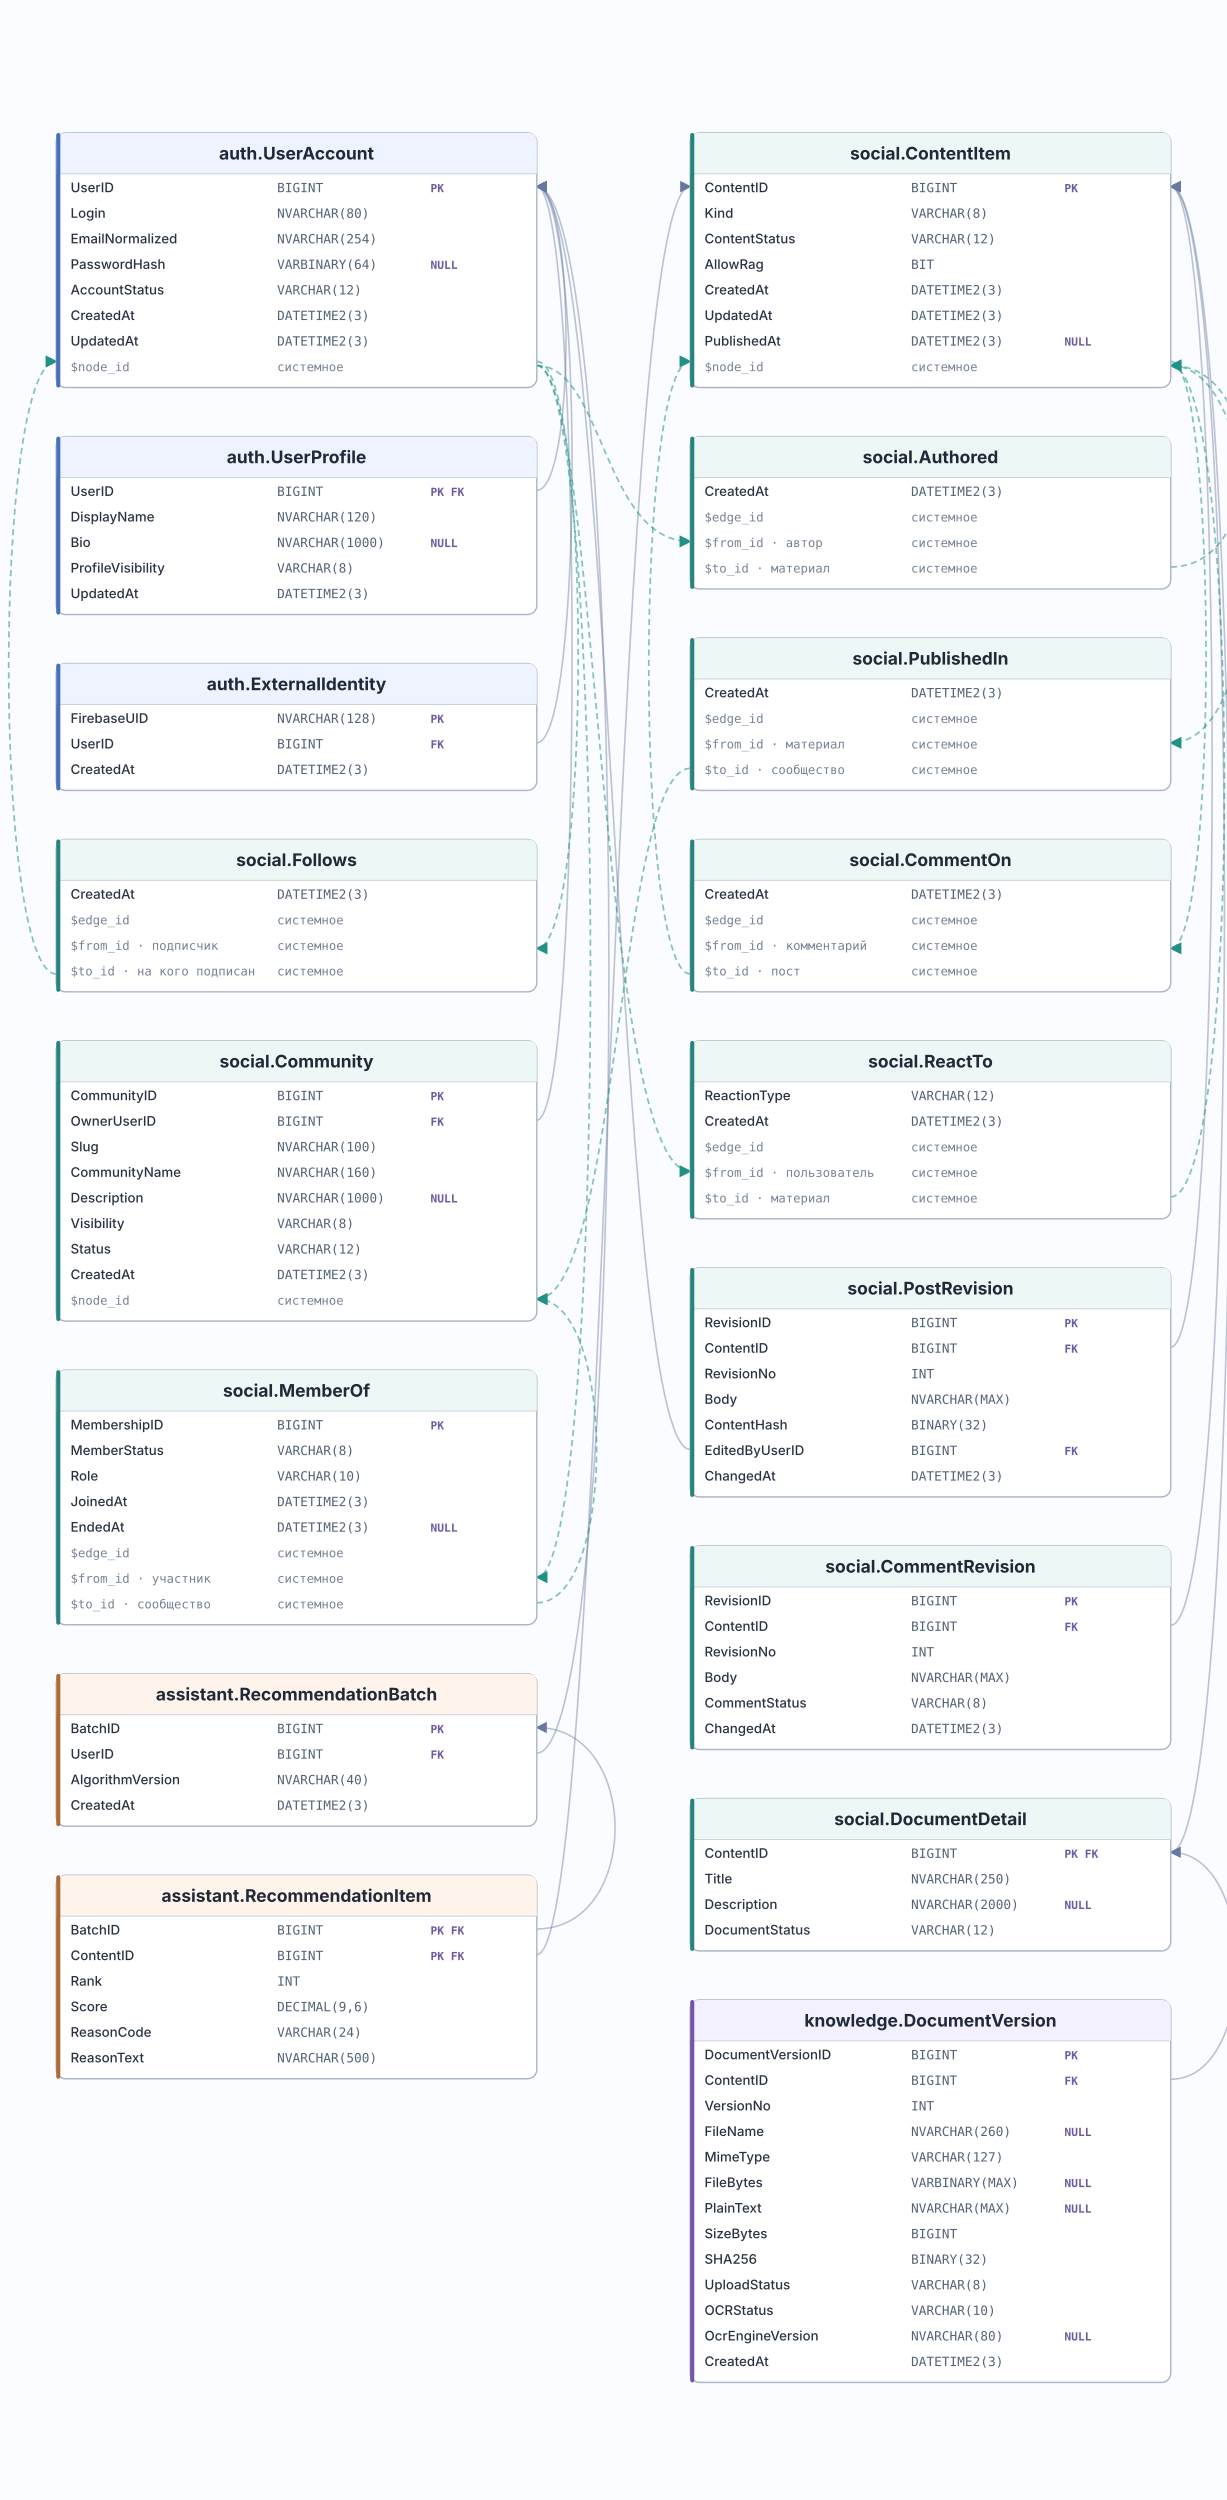
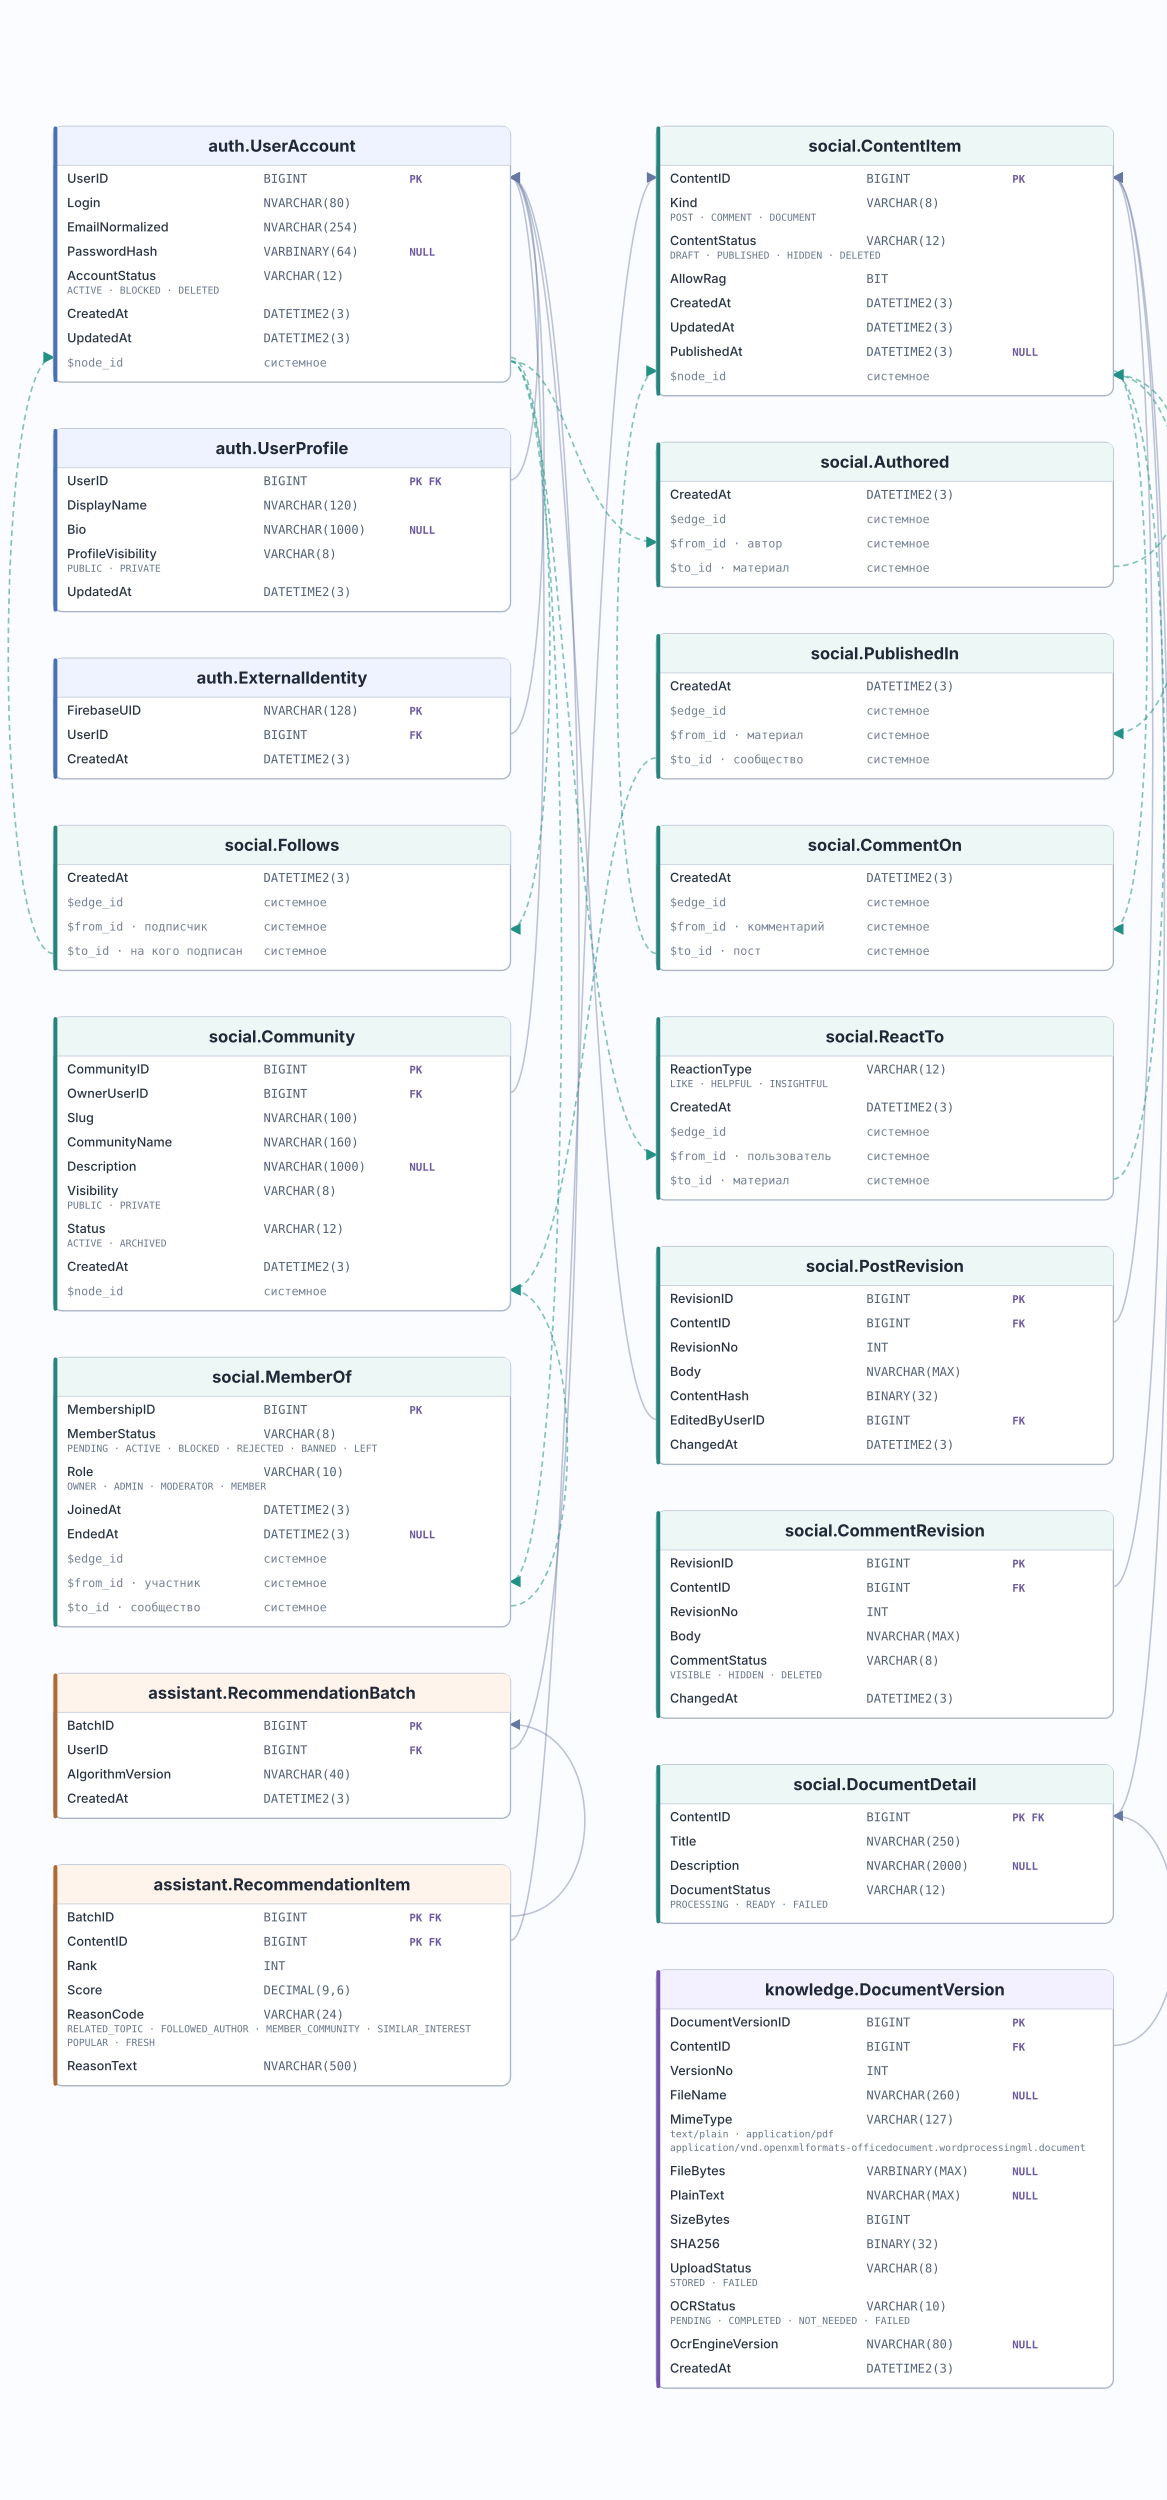
- <svg xmlns="http://www.w3.org/2000/svg" width="1200" height="2445" viewBox="0 0 1200 2445" role="img" aria-label="Продуктовые таблицы социальной сети, их поля и связи">
+ <svg xmlns="http://www.w3.org/2000/svg" width="1200" height="2571" viewBox="0 0 1200 2571" role="img" aria-label="Продуктовые таблицы социальной сети, их поля и связи">
  <defs>
    <marker id="fk-arrow" viewBox="0 0 8 8" refX="7" refY="4" markerWidth="7" markerHeight="7" orient="auto">
      <path d="M 0 0 L 8 4 L 0 8 z" fill="#66789f" />
    </marker>
    <marker id="graph-arrow" viewBox="0 0 8 8" refX="7" refY="4" markerWidth="7" markerHeight="7" orient="auto">
      <path d="M 0 0 L 8 4 L 0 8 z" fill="#219186" />
    </marker>
  </defs>
  <style>
.canvas{fill:#fbfcff}.card{fill:#fff;stroke:#abb5c6;stroke-width:1.4}.header-rule{stroke:#cbd2de;stroke-width:1}
.title{font:700 17px -apple-system,BlinkMacSystemFont,"Segoe UI",sans-serif;fill:#1f2937;text-anchor:middle}
.field-name{font:500 13px -apple-system,BlinkMacSystemFont,"Segoe UI",sans-serif;fill:#283342}
.field-type{font:400 12.5px ui-monospace,SFMono-Regular,Menlo,Consolas,monospace;fill:#526277}
.field-flags{font:600 11px ui-monospace,SFMono-Regular,Menlo,Consolas,monospace;fill:#6d59a1}
.field-system{font:400 12px ui-monospace,SFMono-Regular,Menlo,Consolas,monospace;fill:#758295}
+ .allowed-values{font:400 10px ui-monospace,SFMono-Regular,Menlo,Consolas,monospace;fill:#68778b}
.fk-link{fill:none;stroke:#66789f;stroke-width:1.6;stroke-opacity:.43;marker-end:url(#fk-arrow)}
.graph-link{fill:none;stroke:#219186;stroke-width:1.7;stroke-dasharray:6 4;stroke-opacity:.55;marker-end:url(#graph-arrow)}
.fk-link:hover,.graph-link:hover{stroke-width:3;stroke-opacity:1}
</style>
-   <rect class="canvas" width="1200" height="2445" />
+   <rect class="canvas" width="1200" height="2571" />
  <g id="connections">
-     <path class="fk-link" d="M 525 479.5 C 563 479.5, 563 182.5, 525 182.5" />
-     <path class="fk-link" d="M 525 1095.5 C 571 1095.5, 571 182.5, 525 182.5" />
-     <path class="fk-link" d="M 1145 1317.5 C 1199 1317.5, 1199 182.5, 1145 182.5" />
-     <path class="fk-link" d="M 675 1417.5 C 600 1417.5, 600 182.5, 525 182.5" />
-     <path class="fk-link" d="M 1145 1589.5 C 1215 1589.5, 1215 182.5, 1145 182.5" />
-     <path class="fk-link" d="M 1145 1811.5 C 1223 1811.5, 1223 182.5, 1145 182.5" />
-     <path class="fk-link" d="M 1145 2033.5 C 1231 2033.5, 1231 1811.5, 1145 1811.5" />
-     <path class="fk-link" d="M 525 1714.5 C 619 1714.5, 619 182.5, 525 182.5" />
-     <path class="fk-link" d="M 525 1886.5 C 627 1886.5, 627 1689.5, 525 1689.5" />
-     <path class="fk-link" d="M 525 1911.5 C 595 1911.5, 595 182.5, 675 182.5" />
-     <path class="fk-link" d="M 525 726.5 C 571 726.5, 571 182.5, 525 182.5" />
-     <path class="graph-link" d="M 525 353.5 C 579 353.5, 579 927.5, 525 927.5" />
-     <path class="graph-link" d="M 55 952.5 C -7 952.5, -7 353.5, 55 353.5" />
-     <path class="graph-link" d="M 525 357.5 C 595 357.5, 595 1542.5, 525 1542.5" />
-     <path class="graph-link" d="M 525 1567.5 C 603 1567.5, 603 1270.5, 525 1270.5" />
-     <path class="graph-link" d="M 525 357.5 C 590 357.5, 590 529.5, 675 529.5" />
-     <path class="graph-link" d="M 1145 554.5 C 1239 554.5, 1239 357.5, 1145 357.5" />
-     <path class="graph-link" d="M 1145 357.5 C 1247 357.5, 1247 726.5, 1145 726.5" />
-     <path class="graph-link" d="M 675 751.5 C 605 751.5, 605 1270.5, 525 1270.5" />
-     <path class="graph-link" d="M 1145 353.5 C 1191 353.5, 1191 927.5, 1145 927.5" />
-     <path class="graph-link" d="M 675 952.5 C 621 952.5, 621 353.5, 675 353.5" />
-     <path class="graph-link" d="M 525 357.5 C 585 357.5, 585 1145.5, 675 1145.5" />
-     <path class="graph-link" d="M 1145 1170.5 C 1215 1170.5, 1215 357.5, 1145 357.5" />
+     <path class="fk-link" d="M 525 493.5 C 563 493.5, 563 182.5, 525 182.5" />
+     <path class="fk-link" d="M 525 1123.5 C 571 1123.5, 571 182.5, 525 182.5" />
+     <path class="fk-link" d="M 1145 1359.5 C 1199 1359.5, 1199 182.5, 1145 182.5" />
+     <path class="fk-link" d="M 675 1459.5 C 600 1459.5, 600 182.5, 525 182.5" />
+     <path class="fk-link" d="M 1145 1631.5 C 1215 1631.5, 1215 182.5, 1145 182.5" />
+     <path class="fk-link" d="M 1145 1867.5 C 1223 1867.5, 1223 182.5, 1145 182.5" />
+     <path class="fk-link" d="M 1145 2103.5 C 1231 2103.5, 1231 1867.5, 1145 1867.5" />
+     <path class="fk-link" d="M 525 1798.5 C 619 1798.5, 619 182.5, 525 182.5" />
+     <path class="fk-link" d="M 525 1970.5 C 627 1970.5, 627 1773.5, 525 1773.5" />
+     <path class="fk-link" d="M 525 1995.5 C 595 1995.5, 595 182.5, 675 182.5" />
+     <path class="fk-link" d="M 525 754.5 C 571 754.5, 571 182.5, 525 182.5" />
+     <path class="graph-link" d="M 525 367.5 C 579 367.5, 579 955.5, 525 955.5" />
+     <path class="graph-link" d="M 55 980.5 C -7 980.5, -7 367.5, 55 367.5" />
+     <path class="graph-link" d="M 525 371.5 C 595 371.5, 595 1626.5, 525 1626.5" />
+     <path class="graph-link" d="M 525 1651.5 C 603 1651.5, 603 1326.5, 525 1326.5" />
+     <path class="graph-link" d="M 525 371.5 C 590 371.5, 590 557.5, 675 557.5" />
+     <path class="graph-link" d="M 1145 582.5 C 1239 582.5, 1239 385.5, 1145 385.5" />
+     <path class="graph-link" d="M 1145 385.5 C 1247 385.5, 1247 754.5, 1145 754.5" />
+     <path class="graph-link" d="M 675 779.5 C 605 779.5, 605 1326.5, 525 1326.5" />
+     <path class="graph-link" d="M 1145 381.5 C 1191 381.5, 1191 955.5, 1145 955.5" />
+     <path class="graph-link" d="M 675 980.5 C 621 980.5, 621 381.5, 675 381.5" />
+     <path class="graph-link" d="M 525 371.5 C 585 371.5, 585 1187.5, 675 1187.5" />
+     <path class="graph-link" d="M 1145 1212.5 C 1215 1212.5, 1215 385.5, 1145 385.5" />
  </g>
  <g class="table" id="auth.UserAccount" data-kind="NODE">
-     <rect class="card" x="55" y="130" width="470" height="249" rx="9" />
+     <rect class="card" x="55" y="130" width="470" height="263" rx="9" />
    <path d="M 64 130 H 516 Q 525 130 525 139 V 170 H 55 V 139 Q 55 130 64 130 Z" fill="#eef3ff" />
    <path d="M 56 170 H 524" class="header-rule" />
-     <rect x="55" y="130" width="4" height="249" rx="2" fill="#4870b8" />
+     <rect x="55" y="130" width="4" height="263" rx="2" fill="#4870b8" />
    <text class="title" x="290" y="156.0">auth.UserAccount</text>
    <text class="field-name" x="69" y="188.0">UserID</text>
    <text class="field-type" x="271" y="188.0">BIGINT</text>
    <text class="field-flags" x="421" y="188.0">PK</text>
    <text class="field-name" x="69" y="213.0">Login</text>
    <text class="field-type" x="271" y="213.0">NVARCHAR(80)</text>
    <text class="field-name" x="69" y="238.0">EmailNormalized</text>
    <text class="field-type" x="271" y="238.0">NVARCHAR(254)</text>
    <text class="field-name" x="69" y="263.0">PasswordHash</text>
    <text class="field-type" x="271" y="263.0">VARBINARY(64)</text>
    <text class="field-flags" x="421" y="263.0">NULL</text>
    <text class="field-name" x="69" y="288.0">AccountStatus</text>
    <text class="field-type" x="271" y="288.0">VARCHAR(12)</text>
-     <text class="field-name" x="69" y="313.0">CreatedAt</text>
-     <text class="field-type" x="271" y="313.0">DATETIME2(3)</text>
-     <text class="field-name" x="69" y="338.0">UpdatedAt</text>
-     <text class="field-type" x="271" y="338.0">DATETIME2(3)</text>
-     <text class="field-system" x="69" y="363.0">$node_id</text>
-     <text class="field-system" x="271" y="363.0">системное</text>
+     <text class="allowed-values" x="69" y="302.0">ACTIVE · BLOCKED · DELETED</text>
+     <text class="field-name" x="69" y="327.0">CreatedAt</text>
+     <text class="field-type" x="271" y="327.0">DATETIME2(3)</text>
+     <text class="field-name" x="69" y="352.0">UpdatedAt</text>
+     <text class="field-type" x="271" y="352.0">DATETIME2(3)</text>
+     <text class="field-system" x="69" y="377.0">$node_id</text>
+     <text class="field-system" x="271" y="377.0">системное</text>
  </g>
  <g class="table" id="auth.UserProfile" data-kind="TABLE">
-     <rect class="card" x="55" y="427" width="470" height="174" rx="9" />
-     <path d="M 64 427 H 516 Q 525 427 525 436 V 467 H 55 V 436 Q 55 427 64 427 Z" fill="#eef3ff" />
-     <path d="M 56 467 H 524" class="header-rule" />
-     <rect x="55" y="427" width="4" height="174" rx="2" fill="#4870b8" />
-     <text class="title" x="290" y="453.0">auth.UserProfile</text>
-     <text class="field-name" x="69" y="485.0">UserID</text>
-     <text class="field-type" x="271" y="485.0">BIGINT</text>
-     <text class="field-flags" x="421" y="485.0">PK FK</text>
-     <text class="field-name" x="69" y="510.0">DisplayName</text>
-     <text class="field-type" x="271" y="510.0">NVARCHAR(120)</text>
-     <text class="field-name" x="69" y="535.0">Bio</text>
-     <text class="field-type" x="271" y="535.0">NVARCHAR(1000)</text>
-     <text class="field-flags" x="421" y="535.0">NULL</text>
-     <text class="field-name" x="69" y="560.0">ProfileVisibility</text>
-     <text class="field-type" x="271" y="560.0">VARCHAR(8)</text>
-     <text class="field-name" x="69" y="585.0">UpdatedAt</text>
-     <text class="field-type" x="271" y="585.0">DATETIME2(3)</text>
+     <rect class="card" x="55" y="441" width="470" height="188" rx="9" />
+     <path d="M 64 441 H 516 Q 525 441 525 450 V 481 H 55 V 450 Q 55 441 64 441 Z" fill="#eef3ff" />
+     <path d="M 56 481 H 524" class="header-rule" />
+     <rect x="55" y="441" width="4" height="188" rx="2" fill="#4870b8" />
+     <text class="title" x="290" y="467.0">auth.UserProfile</text>
+     <text class="field-name" x="69" y="499.0">UserID</text>
+     <text class="field-type" x="271" y="499.0">BIGINT</text>
+     <text class="field-flags" x="421" y="499.0">PK FK</text>
+     <text class="field-name" x="69" y="524.0">DisplayName</text>
+     <text class="field-type" x="271" y="524.0">NVARCHAR(120)</text>
+     <text class="field-name" x="69" y="549.0">Bio</text>
+     <text class="field-type" x="271" y="549.0">NVARCHAR(1000)</text>
+     <text class="field-flags" x="421" y="549.0">NULL</text>
+     <text class="field-name" x="69" y="574.0">ProfileVisibility</text>
+     <text class="field-type" x="271" y="574.0">VARCHAR(8)</text>
+     <text class="allowed-values" x="69" y="588.0">PUBLIC · PRIVATE</text>
+     <text class="field-name" x="69" y="613.0">UpdatedAt</text>
+     <text class="field-type" x="271" y="613.0">DATETIME2(3)</text>
  </g>
  <g class="table" id="auth.ExternalIdentity" data-kind="TABLE">
-     <rect class="card" x="55" y="649" width="470" height="124" rx="9" />
-     <path d="M 64 649 H 516 Q 525 649 525 658 V 689 H 55 V 658 Q 55 649 64 649 Z" fill="#eef3ff" />
-     <path d="M 56 689 H 524" class="header-rule" />
-     <rect x="55" y="649" width="4" height="124" rx="2" fill="#4870b8" />
-     <text class="title" x="290" y="675.0">auth.ExternalIdentity</text>
-     <text class="field-name" x="69" y="707.0">FirebaseUID</text>
-     <text class="field-type" x="271" y="707.0">NVARCHAR(128)</text>
-     <text class="field-flags" x="421" y="707.0">PK</text>
-     <text class="field-name" x="69" y="732.0">UserID</text>
-     <text class="field-type" x="271" y="732.0">BIGINT</text>
-     <text class="field-flags" x="421" y="732.0">FK</text>
-     <text class="field-name" x="69" y="757.0">CreatedAt</text>
-     <text class="field-type" x="271" y="757.0">DATETIME2(3)</text>
+     <rect class="card" x="55" y="677" width="470" height="124" rx="9" />
+     <path d="M 64 677 H 516 Q 525 677 525 686 V 717 H 55 V 686 Q 55 677 64 677 Z" fill="#eef3ff" />
+     <path d="M 56 717 H 524" class="header-rule" />
+     <rect x="55" y="677" width="4" height="124" rx="2" fill="#4870b8" />
+     <text class="title" x="290" y="703.0">auth.ExternalIdentity</text>
+     <text class="field-name" x="69" y="735.0">FirebaseUID</text>
+     <text class="field-type" x="271" y="735.0">NVARCHAR(128)</text>
+     <text class="field-flags" x="421" y="735.0">PK</text>
+     <text class="field-name" x="69" y="760.0">UserID</text>
+     <text class="field-type" x="271" y="760.0">BIGINT</text>
+     <text class="field-flags" x="421" y="760.0">FK</text>
+     <text class="field-name" x="69" y="785.0">CreatedAt</text>
+     <text class="field-type" x="271" y="785.0">DATETIME2(3)</text>
  </g>
  <g class="table" id="social.Follows" data-kind="EDGE">
-     <rect class="card" x="55" y="821" width="470" height="149" rx="9" />
-     <path d="M 64 821 H 516 Q 525 821 525 830 V 861 H 55 V 830 Q 55 821 64 821 Z" fill="#edf8f6" />
-     <path d="M 56 861 H 524" class="header-rule" />
-     <rect x="55" y="821" width="4" height="149" rx="2" fill="#25847d" />
-     <text class="title" x="290" y="847.0">social.Follows</text>
-     <text class="field-name" x="69" y="879.0">CreatedAt</text>
-     <text class="field-type" x="271" y="879.0">DATETIME2(3)</text>
-     <text class="field-system" x="69" y="904.0">$edge_id</text>
-     <text class="field-system" x="271" y="904.0">системное</text>
-     <text class="field-system" x="69" y="929.0">$from_id · подписчик</text>
-     <text class="field-system" x="271" y="929.0">системное</text>
-     <text class="field-system" x="69" y="954.0">$to_id · на кого подписан</text>
-     <text class="field-system" x="271" y="954.0">системное</text>
+     <rect class="card" x="55" y="849" width="470" height="149" rx="9" />
+     <path d="M 64 849 H 516 Q 525 849 525 858 V 889 H 55 V 858 Q 55 849 64 849 Z" fill="#edf8f6" />
+     <path d="M 56 889 H 524" class="header-rule" />
+     <rect x="55" y="849" width="4" height="149" rx="2" fill="#25847d" />
+     <text class="title" x="290" y="875.0">social.Follows</text>
+     <text class="field-name" x="69" y="907.0">CreatedAt</text>
+     <text class="field-type" x="271" y="907.0">DATETIME2(3)</text>
+     <text class="field-system" x="69" y="932.0">$edge_id</text>
+     <text class="field-system" x="271" y="932.0">системное</text>
+     <text class="field-system" x="69" y="957.0">$from_id · подписчик</text>
+     <text class="field-system" x="271" y="957.0">системное</text>
+     <text class="field-system" x="69" y="982.0">$to_id · на кого подписан</text>
+     <text class="field-system" x="271" y="982.0">системное</text>
  </g>
  <g class="table" id="social.Community" data-kind="NODE">
-     <rect class="card" x="55" y="1018" width="470" height="274" rx="9" />
-     <path d="M 64 1018 H 516 Q 525 1018 525 1027 V 1058 H 55 V 1027 Q 55 1018 64 1018 Z" fill="#edf8f6" />
-     <path d="M 56 1058 H 524" class="header-rule" />
-     <rect x="55" y="1018" width="4" height="274" rx="2" fill="#25847d" />
-     <text class="title" x="290" y="1044.0">social.Community</text>
-     <text class="field-name" x="69" y="1076.0">CommunityID</text>
-     <text class="field-type" x="271" y="1076.0">BIGINT</text>
-     <text class="field-flags" x="421" y="1076.0">PK</text>
-     <text class="field-name" x="69" y="1101.0">OwnerUserID</text>
-     <text class="field-type" x="271" y="1101.0">BIGINT</text>
-     <text class="field-flags" x="421" y="1101.0">FK</text>
-     <text class="field-name" x="69" y="1126.0">Slug</text>
-     <text class="field-type" x="271" y="1126.0">NVARCHAR(100)</text>
-     <text class="field-name" x="69" y="1151.0">CommunityName</text>
-     <text class="field-type" x="271" y="1151.0">NVARCHAR(160)</text>
-     <text class="field-name" x="69" y="1176.0">Description</text>
-     <text class="field-type" x="271" y="1176.0">NVARCHAR(1000)</text>
-     <text class="field-flags" x="421" y="1176.0">NULL</text>
-     <text class="field-name" x="69" y="1201.0">Visibility</text>
-     <text class="field-type" x="271" y="1201.0">VARCHAR(8)</text>
-     <text class="field-name" x="69" y="1226.0">Status</text>
-     <text class="field-type" x="271" y="1226.0">VARCHAR(12)</text>
-     <text class="field-name" x="69" y="1251.0">CreatedAt</text>
-     <text class="field-type" x="271" y="1251.0">DATETIME2(3)</text>
-     <text class="field-system" x="69" y="1276.0">$node_id</text>
-     <text class="field-system" x="271" y="1276.0">системное</text>
+     <rect class="card" x="55" y="1046" width="470" height="302" rx="9" />
+     <path d="M 64 1046 H 516 Q 525 1046 525 1055 V 1086 H 55 V 1055 Q 55 1046 64 1046 Z" fill="#edf8f6" />
+     <path d="M 56 1086 H 524" class="header-rule" />
+     <rect x="55" y="1046" width="4" height="302" rx="2" fill="#25847d" />
+     <text class="title" x="290" y="1072.0">social.Community</text>
+     <text class="field-name" x="69" y="1104.0">CommunityID</text>
+     <text class="field-type" x="271" y="1104.0">BIGINT</text>
+     <text class="field-flags" x="421" y="1104.0">PK</text>
+     <text class="field-name" x="69" y="1129.0">OwnerUserID</text>
+     <text class="field-type" x="271" y="1129.0">BIGINT</text>
+     <text class="field-flags" x="421" y="1129.0">FK</text>
+     <text class="field-name" x="69" y="1154.0">Slug</text>
+     <text class="field-type" x="271" y="1154.0">NVARCHAR(100)</text>
+     <text class="field-name" x="69" y="1179.0">CommunityName</text>
+     <text class="field-type" x="271" y="1179.0">NVARCHAR(160)</text>
+     <text class="field-name" x="69" y="1204.0">Description</text>
+     <text class="field-type" x="271" y="1204.0">NVARCHAR(1000)</text>
+     <text class="field-flags" x="421" y="1204.0">NULL</text>
+     <text class="field-name" x="69" y="1229.0">Visibility</text>
+     <text class="field-type" x="271" y="1229.0">VARCHAR(8)</text>
+     <text class="allowed-values" x="69" y="1243.0">PUBLIC · PRIVATE</text>
+     <text class="field-name" x="69" y="1268.0">Status</text>
+     <text class="field-type" x="271" y="1268.0">VARCHAR(12)</text>
+     <text class="allowed-values" x="69" y="1282.0">ACTIVE · ARCHIVED</text>
+     <text class="field-name" x="69" y="1307.0">CreatedAt</text>
+     <text class="field-type" x="271" y="1307.0">DATETIME2(3)</text>
+     <text class="field-system" x="69" y="1332.0">$node_id</text>
+     <text class="field-system" x="271" y="1332.0">системное</text>
  </g>
  <g class="table" id="social.MemberOf" data-kind="EDGE">
-     <rect class="card" x="55" y="1340" width="470" height="249" rx="9" />
-     <path d="M 64 1340 H 516 Q 525 1340 525 1349 V 1380 H 55 V 1349 Q 55 1340 64 1340 Z" fill="#edf8f6" />
-     <path d="M 56 1380 H 524" class="header-rule" />
-     <rect x="55" y="1340" width="4" height="249" rx="2" fill="#25847d" />
-     <text class="title" x="290" y="1366.0">social.MemberOf</text>
-     <text class="field-name" x="69" y="1398.0">MembershipID</text>
-     <text class="field-type" x="271" y="1398.0">BIGINT</text>
-     <text class="field-flags" x="421" y="1398.0">PK</text>
-     <text class="field-name" x="69" y="1423.0">MemberStatus</text>
-     <text class="field-type" x="271" y="1423.0">VARCHAR(8)</text>
-     <text class="field-name" x="69" y="1448.0">Role</text>
-     <text class="field-type" x="271" y="1448.0">VARCHAR(10)</text>
-     <text class="field-name" x="69" y="1473.0">JoinedAt</text>
-     <text class="field-type" x="271" y="1473.0">DATETIME2(3)</text>
-     <text class="field-name" x="69" y="1498.0">EndedAt</text>
-     <text class="field-type" x="271" y="1498.0">DATETIME2(3)</text>
-     <text class="field-flags" x="421" y="1498.0">NULL</text>
-     <text class="field-system" x="69" y="1523.0">$edge_id</text>
-     <text class="field-system" x="271" y="1523.0">системное</text>
-     <text class="field-system" x="69" y="1548.0">$from_id · участник</text>
-     <text class="field-system" x="271" y="1548.0">системное</text>
-     <text class="field-system" x="69" y="1573.0">$to_id · сообщество</text>
-     <text class="field-system" x="271" y="1573.0">системное</text>
+     <rect class="card" x="55" y="1396" width="470" height="277" rx="9" />
+     <path d="M 64 1396 H 516 Q 525 1396 525 1405 V 1436 H 55 V 1405 Q 55 1396 64 1396 Z" fill="#edf8f6" />
+     <path d="M 56 1436 H 524" class="header-rule" />
+     <rect x="55" y="1396" width="4" height="277" rx="2" fill="#25847d" />
+     <text class="title" x="290" y="1422.0">social.MemberOf</text>
+     <text class="field-name" x="69" y="1454.0">MembershipID</text>
+     <text class="field-type" x="271" y="1454.0">BIGINT</text>
+     <text class="field-flags" x="421" y="1454.0">PK</text>
+     <text class="field-name" x="69" y="1479.0">MemberStatus</text>
+     <text class="field-type" x="271" y="1479.0">VARCHAR(8)</text>
+     <text class="allowed-values" x="69" y="1493.0">PENDING · ACTIVE · BLOCKED · REJECTED · BANNED · LEFT</text>
+     <text class="field-name" x="69" y="1518.0">Role</text>
+     <text class="field-type" x="271" y="1518.0">VARCHAR(10)</text>
+     <text class="allowed-values" x="69" y="1532.0">OWNER · ADMIN · MODERATOR · MEMBER</text>
+     <text class="field-name" x="69" y="1557.0">JoinedAt</text>
+     <text class="field-type" x="271" y="1557.0">DATETIME2(3)</text>
+     <text class="field-name" x="69" y="1582.0">EndedAt</text>
+     <text class="field-type" x="271" y="1582.0">DATETIME2(3)</text>
+     <text class="field-flags" x="421" y="1582.0">NULL</text>
+     <text class="field-system" x="69" y="1607.0">$edge_id</text>
+     <text class="field-system" x="271" y="1607.0">системное</text>
+     <text class="field-system" x="69" y="1632.0">$from_id · участник</text>
+     <text class="field-system" x="271" y="1632.0">системное</text>
+     <text class="field-system" x="69" y="1657.0">$to_id · сообщество</text>
+     <text class="field-system" x="271" y="1657.0">системное</text>
  </g>
  <g class="table" id="assistant.RecommendationBatch" data-kind="TABLE">
-     <rect class="card" x="55" y="1637" width="470" height="149" rx="9" />
-     <path d="M 64 1637 H 516 Q 525 1637 525 1646 V 1677 H 55 V 1646 Q 55 1637 64 1637 Z" fill="#fff4eb" />
-     <path d="M 56 1677 H 524" class="header-rule" />
-     <rect x="55" y="1637" width="4" height="149" rx="2" fill="#ad6a34" />
-     <text class="title" x="290" y="1663.0">assistant.RecommendationBatch</text>
-     <text class="field-name" x="69" y="1695.0">BatchID</text>
-     <text class="field-type" x="271" y="1695.0">BIGINT</text>
-     <text class="field-flags" x="421" y="1695.0">PK</text>
-     <text class="field-name" x="69" y="1720.0">UserID</text>
-     <text class="field-type" x="271" y="1720.0">BIGINT</text>
-     <text class="field-flags" x="421" y="1720.0">FK</text>
-     <text class="field-name" x="69" y="1745.0">AlgorithmVersion</text>
-     <text class="field-type" x="271" y="1745.0">NVARCHAR(40)</text>
-     <text class="field-name" x="69" y="1770.0">CreatedAt</text>
-     <text class="field-type" x="271" y="1770.0">DATETIME2(3)</text>
+     <rect class="card" x="55" y="1721" width="470" height="149" rx="9" />
+     <path d="M 64 1721 H 516 Q 525 1721 525 1730 V 1761 H 55 V 1730 Q 55 1721 64 1721 Z" fill="#fff4eb" />
+     <path d="M 56 1761 H 524" class="header-rule" />
+     <rect x="55" y="1721" width="4" height="149" rx="2" fill="#ad6a34" />
+     <text class="title" x="290" y="1747.0">assistant.RecommendationBatch</text>
+     <text class="field-name" x="69" y="1779.0">BatchID</text>
+     <text class="field-type" x="271" y="1779.0">BIGINT</text>
+     <text class="field-flags" x="421" y="1779.0">PK</text>
+     <text class="field-name" x="69" y="1804.0">UserID</text>
+     <text class="field-type" x="271" y="1804.0">BIGINT</text>
+     <text class="field-flags" x="421" y="1804.0">FK</text>
+     <text class="field-name" x="69" y="1829.0">AlgorithmVersion</text>
+     <text class="field-type" x="271" y="1829.0">NVARCHAR(40)</text>
+     <text class="field-name" x="69" y="1854.0">CreatedAt</text>
+     <text class="field-type" x="271" y="1854.0">DATETIME2(3)</text>
  </g>
  <g class="table" id="assistant.RecommendationItem" data-kind="TABLE">
-     <rect class="card" x="55" y="1834" width="470" height="199" rx="9" />
-     <path d="M 64 1834 H 516 Q 525 1834 525 1843 V 1874 H 55 V 1843 Q 55 1834 64 1834 Z" fill="#fff4eb" />
-     <path d="M 56 1874 H 524" class="header-rule" />
-     <rect x="55" y="1834" width="4" height="199" rx="2" fill="#ad6a34" />
-     <text class="title" x="290" y="1860.0">assistant.RecommendationItem</text>
-     <text class="field-name" x="69" y="1892.0">BatchID</text>
-     <text class="field-type" x="271" y="1892.0">BIGINT</text>
-     <text class="field-flags" x="421" y="1892.0">PK FK</text>
-     <text class="field-name" x="69" y="1917.0">ContentID</text>
-     <text class="field-type" x="271" y="1917.0">BIGINT</text>
-     <text class="field-flags" x="421" y="1917.0">PK FK</text>
-     <text class="field-name" x="69" y="1942.0">Rank</text>
-     <text class="field-type" x="271" y="1942.0">INT</text>
-     <text class="field-name" x="69" y="1967.0">Score</text>
-     <text class="field-type" x="271" y="1967.0">DECIMAL(9,6)</text>
-     <text class="field-name" x="69" y="1992.0">ReasonCode</text>
-     <text class="field-type" x="271" y="1992.0">VARCHAR(24)</text>
-     <text class="field-name" x="69" y="2017.0">ReasonText</text>
-     <text class="field-type" x="271" y="2017.0">NVARCHAR(500)</text>
+     <rect class="card" x="55" y="1918" width="470" height="227" rx="9" />
+     <path d="M 64 1918 H 516 Q 525 1918 525 1927 V 1958 H 55 V 1927 Q 55 1918 64 1918 Z" fill="#fff4eb" />
+     <path d="M 56 1958 H 524" class="header-rule" />
+     <rect x="55" y="1918" width="4" height="227" rx="2" fill="#ad6a34" />
+     <text class="title" x="290" y="1944.0">assistant.RecommendationItem</text>
+     <text class="field-name" x="69" y="1976.0">BatchID</text>
+     <text class="field-type" x="271" y="1976.0">BIGINT</text>
+     <text class="field-flags" x="421" y="1976.0">PK FK</text>
+     <text class="field-name" x="69" y="2001.0">ContentID</text>
+     <text class="field-type" x="271" y="2001.0">BIGINT</text>
+     <text class="field-flags" x="421" y="2001.0">PK FK</text>
+     <text class="field-name" x="69" y="2026.0">Rank</text>
+     <text class="field-type" x="271" y="2026.0">INT</text>
+     <text class="field-name" x="69" y="2051.0">Score</text>
+     <text class="field-type" x="271" y="2051.0">DECIMAL(9,6)</text>
+     <text class="field-name" x="69" y="2076.0">ReasonCode</text>
+     <text class="field-type" x="271" y="2076.0">VARCHAR(24)</text>
+     <text class="allowed-values" x="69" y="2090.0">RELATED_TOPIC · FOLLOWED_AUTHOR · MEMBER_COMMUNITY · SIMILAR_INTEREST</text>
+     <text class="allowed-values" x="69" y="2104.0">POPULAR · FRESH</text>
+     <text class="field-name" x="69" y="2129.0">ReasonText</text>
+     <text class="field-type" x="271" y="2129.0">NVARCHAR(500)</text>
  </g>
  <g class="table" id="social.ContentItem" data-kind="NODE">
-     <rect class="card" x="675" y="130" width="470" height="249" rx="9" />
+     <rect class="card" x="675" y="130" width="470" height="277" rx="9" />
    <path d="M 684 130 H 1136 Q 1145 130 1145 139 V 170 H 675 V 139 Q 675 130 684 130 Z" fill="#edf8f6" />
    <path d="M 676 170 H 1144" class="header-rule" />
-     <rect x="675" y="130" width="4" height="249" rx="2" fill="#25847d" />
+     <rect x="675" y="130" width="4" height="277" rx="2" fill="#25847d" />
    <text class="title" x="910" y="156.0">social.ContentItem</text>
    <text class="field-name" x="689" y="188.0">ContentID</text>
    <text class="field-type" x="891" y="188.0">BIGINT</text>
    <text class="field-flags" x="1041" y="188.0">PK</text>
    <text class="field-name" x="689" y="213.0">Kind</text>
    <text class="field-type" x="891" y="213.0">VARCHAR(8)</text>
-     <text class="field-name" x="689" y="238.0">ContentStatus</text>
-     <text class="field-type" x="891" y="238.0">VARCHAR(12)</text>
-     <text class="field-name" x="689" y="263.0">AllowRag</text>
-     <text class="field-type" x="891" y="263.0">BIT</text>
-     <text class="field-name" x="689" y="288.0">CreatedAt</text>
-     <text class="field-type" x="891" y="288.0">DATETIME2(3)</text>
-     <text class="field-name" x="689" y="313.0">UpdatedAt</text>
-     <text class="field-type" x="891" y="313.0">DATETIME2(3)</text>
-     <text class="field-name" x="689" y="338.0">PublishedAt</text>
-     <text class="field-type" x="891" y="338.0">DATETIME2(3)</text>
-     <text class="field-flags" x="1041" y="338.0">NULL</text>
-     <text class="field-system" x="689" y="363.0">$node_id</text>
-     <text class="field-system" x="891" y="363.0">системное</text>
+     <text class="allowed-values" x="689" y="227.0">POST · COMMENT · DOCUMENT</text>
+     <text class="field-name" x="689" y="252.0">ContentStatus</text>
+     <text class="field-type" x="891" y="252.0">VARCHAR(12)</text>
+     <text class="allowed-values" x="689" y="266.0">DRAFT · PUBLISHED · HIDDEN · DELETED</text>
+     <text class="field-name" x="689" y="291.0">AllowRag</text>
+     <text class="field-type" x="891" y="291.0">BIT</text>
+     <text class="field-name" x="689" y="316.0">CreatedAt</text>
+     <text class="field-type" x="891" y="316.0">DATETIME2(3)</text>
+     <text class="field-name" x="689" y="341.0">UpdatedAt</text>
+     <text class="field-type" x="891" y="341.0">DATETIME2(3)</text>
+     <text class="field-name" x="689" y="366.0">PublishedAt</text>
+     <text class="field-type" x="891" y="366.0">DATETIME2(3)</text>
+     <text class="field-flags" x="1041" y="366.0">NULL</text>
+     <text class="field-system" x="689" y="391.0">$node_id</text>
+     <text class="field-system" x="891" y="391.0">системное</text>
  </g>
  <g class="table" id="social.Authored" data-kind="EDGE">
-     <rect class="card" x="675" y="427" width="470" height="149" rx="9" />
-     <path d="M 684 427 H 1136 Q 1145 427 1145 436 V 467 H 675 V 436 Q 675 427 684 427 Z" fill="#edf8f6" />
-     <path d="M 676 467 H 1144" class="header-rule" />
-     <rect x="675" y="427" width="4" height="149" rx="2" fill="#25847d" />
-     <text class="title" x="910" y="453.0">social.Authored</text>
-     <text class="field-name" x="689" y="485.0">CreatedAt</text>
-     <text class="field-type" x="891" y="485.0">DATETIME2(3)</text>
-     <text class="field-system" x="689" y="510.0">$edge_id</text>
-     <text class="field-system" x="891" y="510.0">системное</text>
-     <text class="field-system" x="689" y="535.0">$from_id · автор</text>
-     <text class="field-system" x="891" y="535.0">системное</text>
-     <text class="field-system" x="689" y="560.0">$to_id · материал</text>
-     <text class="field-system" x="891" y="560.0">системное</text>
+     <rect class="card" x="675" y="455" width="470" height="149" rx="9" />
+     <path d="M 684 455 H 1136 Q 1145 455 1145 464 V 495 H 675 V 464 Q 675 455 684 455 Z" fill="#edf8f6" />
+     <path d="M 676 495 H 1144" class="header-rule" />
+     <rect x="675" y="455" width="4" height="149" rx="2" fill="#25847d" />
+     <text class="title" x="910" y="481.0">social.Authored</text>
+     <text class="field-name" x="689" y="513.0">CreatedAt</text>
+     <text class="field-type" x="891" y="513.0">DATETIME2(3)</text>
+     <text class="field-system" x="689" y="538.0">$edge_id</text>
+     <text class="field-system" x="891" y="538.0">системное</text>
+     <text class="field-system" x="689" y="563.0">$from_id · автор</text>
+     <text class="field-system" x="891" y="563.0">системное</text>
+     <text class="field-system" x="689" y="588.0">$to_id · материал</text>
+     <text class="field-system" x="891" y="588.0">системное</text>
  </g>
  <g class="table" id="social.PublishedIn" data-kind="EDGE">
-     <rect class="card" x="675" y="624" width="470" height="149" rx="9" />
-     <path d="M 684 624 H 1136 Q 1145 624 1145 633 V 664 H 675 V 633 Q 675 624 684 624 Z" fill="#edf8f6" />
-     <path d="M 676 664 H 1144" class="header-rule" />
-     <rect x="675" y="624" width="4" height="149" rx="2" fill="#25847d" />
-     <text class="title" x="910" y="650.0">social.PublishedIn</text>
-     <text class="field-name" x="689" y="682.0">CreatedAt</text>
-     <text class="field-type" x="891" y="682.0">DATETIME2(3)</text>
-     <text class="field-system" x="689" y="707.0">$edge_id</text>
-     <text class="field-system" x="891" y="707.0">системное</text>
-     <text class="field-system" x="689" y="732.0">$from_id · материал</text>
-     <text class="field-system" x="891" y="732.0">системное</text>
-     <text class="field-system" x="689" y="757.0">$to_id · сообщество</text>
-     <text class="field-system" x="891" y="757.0">системное</text>
+     <rect class="card" x="675" y="652" width="470" height="149" rx="9" />
+     <path d="M 684 652 H 1136 Q 1145 652 1145 661 V 692 H 675 V 661 Q 675 652 684 652 Z" fill="#edf8f6" />
+     <path d="M 676 692 H 1144" class="header-rule" />
+     <rect x="675" y="652" width="4" height="149" rx="2" fill="#25847d" />
+     <text class="title" x="910" y="678.0">social.PublishedIn</text>
+     <text class="field-name" x="689" y="710.0">CreatedAt</text>
+     <text class="field-type" x="891" y="710.0">DATETIME2(3)</text>
+     <text class="field-system" x="689" y="735.0">$edge_id</text>
+     <text class="field-system" x="891" y="735.0">системное</text>
+     <text class="field-system" x="689" y="760.0">$from_id · материал</text>
+     <text class="field-system" x="891" y="760.0">системное</text>
+     <text class="field-system" x="689" y="785.0">$to_id · сообщество</text>
+     <text class="field-system" x="891" y="785.0">системное</text>
  </g>
  <g class="table" id="social.CommentOn" data-kind="EDGE">
-     <rect class="card" x="675" y="821" width="470" height="149" rx="9" />
-     <path d="M 684 821 H 1136 Q 1145 821 1145 830 V 861 H 675 V 830 Q 675 821 684 821 Z" fill="#edf8f6" />
-     <path d="M 676 861 H 1144" class="header-rule" />
-     <rect x="675" y="821" width="4" height="149" rx="2" fill="#25847d" />
-     <text class="title" x="910" y="847.0">social.CommentOn</text>
-     <text class="field-name" x="689" y="879.0">CreatedAt</text>
-     <text class="field-type" x="891" y="879.0">DATETIME2(3)</text>
-     <text class="field-system" x="689" y="904.0">$edge_id</text>
-     <text class="field-system" x="891" y="904.0">системное</text>
-     <text class="field-system" x="689" y="929.0">$from_id · комментарий</text>
-     <text class="field-system" x="891" y="929.0">системное</text>
-     <text class="field-system" x="689" y="954.0">$to_id · пост</text>
-     <text class="field-system" x="891" y="954.0">системное</text>
+     <rect class="card" x="675" y="849" width="470" height="149" rx="9" />
+     <path d="M 684 849 H 1136 Q 1145 849 1145 858 V 889 H 675 V 858 Q 675 849 684 849 Z" fill="#edf8f6" />
+     <path d="M 676 889 H 1144" class="header-rule" />
+     <rect x="675" y="849" width="4" height="149" rx="2" fill="#25847d" />
+     <text class="title" x="910" y="875.0">social.CommentOn</text>
+     <text class="field-name" x="689" y="907.0">CreatedAt</text>
+     <text class="field-type" x="891" y="907.0">DATETIME2(3)</text>
+     <text class="field-system" x="689" y="932.0">$edge_id</text>
+     <text class="field-system" x="891" y="932.0">системное</text>
+     <text class="field-system" x="689" y="957.0">$from_id · комментарий</text>
+     <text class="field-system" x="891" y="957.0">системное</text>
+     <text class="field-system" x="689" y="982.0">$to_id · пост</text>
+     <text class="field-system" x="891" y="982.0">системное</text>
  </g>
  <g class="table" id="social.ReactTo" data-kind="EDGE">
-     <rect class="card" x="675" y="1018" width="470" height="174" rx="9" />
-     <path d="M 684 1018 H 1136 Q 1145 1018 1145 1027 V 1058 H 675 V 1027 Q 675 1018 684 1018 Z" fill="#edf8f6" />
-     <path d="M 676 1058 H 1144" class="header-rule" />
-     <rect x="675" y="1018" width="4" height="174" rx="2" fill="#25847d" />
-     <text class="title" x="910" y="1044.0">social.ReactTo</text>
-     <text class="field-name" x="689" y="1076.0">ReactionType</text>
-     <text class="field-type" x="891" y="1076.0">VARCHAR(12)</text>
-     <text class="field-name" x="689" y="1101.0">CreatedAt</text>
-     <text class="field-type" x="891" y="1101.0">DATETIME2(3)</text>
-     <text class="field-system" x="689" y="1126.0">$edge_id</text>
-     <text class="field-system" x="891" y="1126.0">системное</text>
-     <text class="field-system" x="689" y="1151.0">$from_id · пользователь</text>
-     <text class="field-system" x="891" y="1151.0">системное</text>
-     <text class="field-system" x="689" y="1176.0">$to_id · материал</text>
-     <text class="field-system" x="891" y="1176.0">системное</text>
+     <rect class="card" x="675" y="1046" width="470" height="188" rx="9" />
+     <path d="M 684 1046 H 1136 Q 1145 1046 1145 1055 V 1086 H 675 V 1055 Q 675 1046 684 1046 Z" fill="#edf8f6" />
+     <path d="M 676 1086 H 1144" class="header-rule" />
+     <rect x="675" y="1046" width="4" height="188" rx="2" fill="#25847d" />
+     <text class="title" x="910" y="1072.0">social.ReactTo</text>
+     <text class="field-name" x="689" y="1104.0">ReactionType</text>
+     <text class="field-type" x="891" y="1104.0">VARCHAR(12)</text>
+     <text class="allowed-values" x="689" y="1118.0">LIKE · HELPFUL · INSIGHTFUL</text>
+     <text class="field-name" x="689" y="1143.0">CreatedAt</text>
+     <text class="field-type" x="891" y="1143.0">DATETIME2(3)</text>
+     <text class="field-system" x="689" y="1168.0">$edge_id</text>
+     <text class="field-system" x="891" y="1168.0">системное</text>
+     <text class="field-system" x="689" y="1193.0">$from_id · пользователь</text>
+     <text class="field-system" x="891" y="1193.0">системное</text>
+     <text class="field-system" x="689" y="1218.0">$to_id · материал</text>
+     <text class="field-system" x="891" y="1218.0">системное</text>
  </g>
  <g class="table" id="social.PostRevision" data-kind="TABLE">
-     <rect class="card" x="675" y="1240" width="470" height="224" rx="9" />
-     <path d="M 684 1240 H 1136 Q 1145 1240 1145 1249 V 1280 H 675 V 1249 Q 675 1240 684 1240 Z" fill="#edf8f6" />
-     <path d="M 676 1280 H 1144" class="header-rule" />
-     <rect x="675" y="1240" width="4" height="224" rx="2" fill="#25847d" />
-     <text class="title" x="910" y="1266.0">social.PostRevision</text>
-     <text class="field-name" x="689" y="1298.0">RevisionID</text>
-     <text class="field-type" x="891" y="1298.0">BIGINT</text>
-     <text class="field-flags" x="1041" y="1298.0">PK</text>
-     <text class="field-name" x="689" y="1323.0">ContentID</text>
-     <text class="field-type" x="891" y="1323.0">BIGINT</text>
-     <text class="field-flags" x="1041" y="1323.0">FK</text>
-     <text class="field-name" x="689" y="1348.0">RevisionNo</text>
-     <text class="field-type" x="891" y="1348.0">INT</text>
-     <text class="field-name" x="689" y="1373.0">Body</text>
-     <text class="field-type" x="891" y="1373.0">NVARCHAR(MAX)</text>
-     <text class="field-name" x="689" y="1398.0">ContentHash</text>
-     <text class="field-type" x="891" y="1398.0">BINARY(32)</text>
-     <text class="field-name" x="689" y="1423.0">EditedByUserID</text>
-     <text class="field-type" x="891" y="1423.0">BIGINT</text>
-     <text class="field-flags" x="1041" y="1423.0">FK</text>
-     <text class="field-name" x="689" y="1448.0">ChangedAt</text>
-     <text class="field-type" x="891" y="1448.0">DATETIME2(3)</text>
+     <rect class="card" x="675" y="1282" width="470" height="224" rx="9" />
+     <path d="M 684 1282 H 1136 Q 1145 1282 1145 1291 V 1322 H 675 V 1291 Q 675 1282 684 1282 Z" fill="#edf8f6" />
+     <path d="M 676 1322 H 1144" class="header-rule" />
+     <rect x="675" y="1282" width="4" height="224" rx="2" fill="#25847d" />
+     <text class="title" x="910" y="1308.0">social.PostRevision</text>
+     <text class="field-name" x="689" y="1340.0">RevisionID</text>
+     <text class="field-type" x="891" y="1340.0">BIGINT</text>
+     <text class="field-flags" x="1041" y="1340.0">PK</text>
+     <text class="field-name" x="689" y="1365.0">ContentID</text>
+     <text class="field-type" x="891" y="1365.0">BIGINT</text>
+     <text class="field-flags" x="1041" y="1365.0">FK</text>
+     <text class="field-name" x="689" y="1390.0">RevisionNo</text>
+     <text class="field-type" x="891" y="1390.0">INT</text>
+     <text class="field-name" x="689" y="1415.0">Body</text>
+     <text class="field-type" x="891" y="1415.0">NVARCHAR(MAX)</text>
+     <text class="field-name" x="689" y="1440.0">ContentHash</text>
+     <text class="field-type" x="891" y="1440.0">BINARY(32)</text>
+     <text class="field-name" x="689" y="1465.0">EditedByUserID</text>
+     <text class="field-type" x="891" y="1465.0">BIGINT</text>
+     <text class="field-flags" x="1041" y="1465.0">FK</text>
+     <text class="field-name" x="689" y="1490.0">ChangedAt</text>
+     <text class="field-type" x="891" y="1490.0">DATETIME2(3)</text>
  </g>
  <g class="table" id="social.CommentRevision" data-kind="TABLE">
-     <rect class="card" x="675" y="1512" width="470" height="199" rx="9" />
-     <path d="M 684 1512 H 1136 Q 1145 1512 1145 1521 V 1552 H 675 V 1521 Q 675 1512 684 1512 Z" fill="#edf8f6" />
-     <path d="M 676 1552 H 1144" class="header-rule" />
-     <rect x="675" y="1512" width="4" height="199" rx="2" fill="#25847d" />
-     <text class="title" x="910" y="1538.0">social.CommentRevision</text>
-     <text class="field-name" x="689" y="1570.0">RevisionID</text>
-     <text class="field-type" x="891" y="1570.0">BIGINT</text>
-     <text class="field-flags" x="1041" y="1570.0">PK</text>
-     <text class="field-name" x="689" y="1595.0">ContentID</text>
-     <text class="field-type" x="891" y="1595.0">BIGINT</text>
-     <text class="field-flags" x="1041" y="1595.0">FK</text>
-     <text class="field-name" x="689" y="1620.0">RevisionNo</text>
-     <text class="field-type" x="891" y="1620.0">INT</text>
-     <text class="field-name" x="689" y="1645.0">Body</text>
-     <text class="field-type" x="891" y="1645.0">NVARCHAR(MAX)</text>
-     <text class="field-name" x="689" y="1670.0">CommentStatus</text>
-     <text class="field-type" x="891" y="1670.0">VARCHAR(8)</text>
-     <text class="field-name" x="689" y="1695.0">ChangedAt</text>
-     <text class="field-type" x="891" y="1695.0">DATETIME2(3)</text>
+     <rect class="card" x="675" y="1554" width="470" height="213" rx="9" />
+     <path d="M 684 1554 H 1136 Q 1145 1554 1145 1563 V 1594 H 675 V 1563 Q 675 1554 684 1554 Z" fill="#edf8f6" />
+     <path d="M 676 1594 H 1144" class="header-rule" />
+     <rect x="675" y="1554" width="4" height="213" rx="2" fill="#25847d" />
+     <text class="title" x="910" y="1580.0">social.CommentRevision</text>
+     <text class="field-name" x="689" y="1612.0">RevisionID</text>
+     <text class="field-type" x="891" y="1612.0">BIGINT</text>
+     <text class="field-flags" x="1041" y="1612.0">PK</text>
+     <text class="field-name" x="689" y="1637.0">ContentID</text>
+     <text class="field-type" x="891" y="1637.0">BIGINT</text>
+     <text class="field-flags" x="1041" y="1637.0">FK</text>
+     <text class="field-name" x="689" y="1662.0">RevisionNo</text>
+     <text class="field-type" x="891" y="1662.0">INT</text>
+     <text class="field-name" x="689" y="1687.0">Body</text>
+     <text class="field-type" x="891" y="1687.0">NVARCHAR(MAX)</text>
+     <text class="field-name" x="689" y="1712.0">CommentStatus</text>
+     <text class="field-type" x="891" y="1712.0">VARCHAR(8)</text>
+     <text class="allowed-values" x="689" y="1726.0">VISIBLE · HIDDEN · DELETED</text>
+     <text class="field-name" x="689" y="1751.0">ChangedAt</text>
+     <text class="field-type" x="891" y="1751.0">DATETIME2(3)</text>
  </g>
  <g class="table" id="social.DocumentDetail" data-kind="TABLE">
-     <rect class="card" x="675" y="1759" width="470" height="149" rx="9" />
-     <path d="M 684 1759 H 1136 Q 1145 1759 1145 1768 V 1799 H 675 V 1768 Q 675 1759 684 1759 Z" fill="#edf8f6" />
-     <path d="M 676 1799 H 1144" class="header-rule" />
-     <rect x="675" y="1759" width="4" height="149" rx="2" fill="#25847d" />
-     <text class="title" x="910" y="1785.0">social.DocumentDetail</text>
-     <text class="field-name" x="689" y="1817.0">ContentID</text>
-     <text class="field-type" x="891" y="1817.0">BIGINT</text>
-     <text class="field-flags" x="1041" y="1817.0">PK FK</text>
-     <text class="field-name" x="689" y="1842.0">Title</text>
-     <text class="field-type" x="891" y="1842.0">NVARCHAR(250)</text>
-     <text class="field-name" x="689" y="1867.0">Description</text>
-     <text class="field-type" x="891" y="1867.0">NVARCHAR(2000)</text>
-     <text class="field-flags" x="1041" y="1867.0">NULL</text>
-     <text class="field-name" x="689" y="1892.0">DocumentStatus</text>
-     <text class="field-type" x="891" y="1892.0">VARCHAR(12)</text>
+     <rect class="card" x="675" y="1815" width="470" height="163" rx="9" />
+     <path d="M 684 1815 H 1136 Q 1145 1815 1145 1824 V 1855 H 675 V 1824 Q 675 1815 684 1815 Z" fill="#edf8f6" />
+     <path d="M 676 1855 H 1144" class="header-rule" />
+     <rect x="675" y="1815" width="4" height="163" rx="2" fill="#25847d" />
+     <text class="title" x="910" y="1841.0">social.DocumentDetail</text>
+     <text class="field-name" x="689" y="1873.0">ContentID</text>
+     <text class="field-type" x="891" y="1873.0">BIGINT</text>
+     <text class="field-flags" x="1041" y="1873.0">PK FK</text>
+     <text class="field-name" x="689" y="1898.0">Title</text>
+     <text class="field-type" x="891" y="1898.0">NVARCHAR(250)</text>
+     <text class="field-name" x="689" y="1923.0">Description</text>
+     <text class="field-type" x="891" y="1923.0">NVARCHAR(2000)</text>
+     <text class="field-flags" x="1041" y="1923.0">NULL</text>
+     <text class="field-name" x="689" y="1948.0">DocumentStatus</text>
+     <text class="field-type" x="891" y="1948.0">VARCHAR(12)</text>
+     <text class="allowed-values" x="689" y="1962.0">PROCESSING · READY · FAILED</text>
  </g>
  <g class="table" id="knowledge.DocumentVersion" data-kind="TABLE">
-     <rect class="card" x="675" y="1956" width="470" height="374" rx="9" />
-     <path d="M 684 1956 H 1136 Q 1145 1956 1145 1965 V 1996 H 675 V 1965 Q 675 1956 684 1956 Z" fill="#f3f0ff" />
-     <path d="M 676 1996 H 1144" class="header-rule" />
-     <rect x="675" y="1956" width="4" height="374" rx="2" fill="#7653aa" />
-     <text class="title" x="910" y="1982.0">knowledge.DocumentVersion</text>
-     <text class="field-name" x="689" y="2014.0">DocumentVersionID</text>
-     <text class="field-type" x="891" y="2014.0">BIGINT</text>
-     <text class="field-flags" x="1041" y="2014.0">PK</text>
-     <text class="field-name" x="689" y="2039.0">ContentID</text>
-     <text class="field-type" x="891" y="2039.0">BIGINT</text>
-     <text class="field-flags" x="1041" y="2039.0">FK</text>
-     <text class="field-name" x="689" y="2064.0">VersionNo</text>
-     <text class="field-type" x="891" y="2064.0">INT</text>
-     <text class="field-name" x="689" y="2089.0">FileName</text>
-     <text class="field-type" x="891" y="2089.0">NVARCHAR(260)</text>
-     <text class="field-flags" x="1041" y="2089.0">NULL</text>
-     <text class="field-name" x="689" y="2114.0">MimeType</text>
-     <text class="field-type" x="891" y="2114.0">VARCHAR(127)</text>
-     <text class="field-name" x="689" y="2139.0">FileBytes</text>
-     <text class="field-type" x="891" y="2139.0">VARBINARY(MAX)</text>
-     <text class="field-flags" x="1041" y="2139.0">NULL</text>
-     <text class="field-name" x="689" y="2164.0">PlainText</text>
-     <text class="field-type" x="891" y="2164.0">NVARCHAR(MAX)</text>
-     <text class="field-flags" x="1041" y="2164.0">NULL</text>
-     <text class="field-name" x="689" y="2189.0">SizeBytes</text>
-     <text class="field-type" x="891" y="2189.0">BIGINT</text>
-     <text class="field-name" x="689" y="2214.0">SHA256</text>
-     <text class="field-type" x="891" y="2214.0">BINARY(32)</text>
-     <text class="field-name" x="689" y="2239.0">UploadStatus</text>
-     <text class="field-type" x="891" y="2239.0">VARCHAR(8)</text>
-     <text class="field-name" x="689" y="2264.0">OCRStatus</text>
-     <text class="field-type" x="891" y="2264.0">VARCHAR(10)</text>
-     <text class="field-name" x="689" y="2289.0">OcrEngineVersion</text>
-     <text class="field-type" x="891" y="2289.0">NVARCHAR(80)</text>
-     <text class="field-flags" x="1041" y="2289.0">NULL</text>
-     <text class="field-name" x="689" y="2314.0">CreatedAt</text>
-     <text class="field-type" x="891" y="2314.0">DATETIME2(3)</text>
+     <rect class="card" x="675" y="2026" width="470" height="430" rx="9" />
+     <path d="M 684 2026 H 1136 Q 1145 2026 1145 2035 V 2066 H 675 V 2035 Q 675 2026 684 2026 Z" fill="#f3f0ff" />
+     <path d="M 676 2066 H 1144" class="header-rule" />
+     <rect x="675" y="2026" width="4" height="430" rx="2" fill="#7653aa" />
+     <text class="title" x="910" y="2052.0">knowledge.DocumentVersion</text>
+     <text class="field-name" x="689" y="2084.0">DocumentVersionID</text>
+     <text class="field-type" x="891" y="2084.0">BIGINT</text>
+     <text class="field-flags" x="1041" y="2084.0">PK</text>
+     <text class="field-name" x="689" y="2109.0">ContentID</text>
+     <text class="field-type" x="891" y="2109.0">BIGINT</text>
+     <text class="field-flags" x="1041" y="2109.0">FK</text>
+     <text class="field-name" x="689" y="2134.0">VersionNo</text>
+     <text class="field-type" x="891" y="2134.0">INT</text>
+     <text class="field-name" x="689" y="2159.0">FileName</text>
+     <text class="field-type" x="891" y="2159.0">NVARCHAR(260)</text>
+     <text class="field-flags" x="1041" y="2159.0">NULL</text>
+     <text class="field-name" x="689" y="2184.0">MimeType</text>
+     <text class="field-type" x="891" y="2184.0">VARCHAR(127)</text>
+     <text class="allowed-values" x="689" y="2198.0">text/plain · application/pdf</text>
+     <text class="allowed-values" x="689" y="2212.0">application/vnd.openxmlformats-officedocument.wordprocessingml.document</text>
+     <text class="field-name" x="689" y="2237.0">FileBytes</text>
+     <text class="field-type" x="891" y="2237.0">VARBINARY(MAX)</text>
+     <text class="field-flags" x="1041" y="2237.0">NULL</text>
+     <text class="field-name" x="689" y="2262.0">PlainText</text>
+     <text class="field-type" x="891" y="2262.0">NVARCHAR(MAX)</text>
+     <text class="field-flags" x="1041" y="2262.0">NULL</text>
+     <text class="field-name" x="689" y="2287.0">SizeBytes</text>
+     <text class="field-type" x="891" y="2287.0">BIGINT</text>
+     <text class="field-name" x="689" y="2312.0">SHA256</text>
+     <text class="field-type" x="891" y="2312.0">BINARY(32)</text>
+     <text class="field-name" x="689" y="2337.0">UploadStatus</text>
+     <text class="field-type" x="891" y="2337.0">VARCHAR(8)</text>
+     <text class="allowed-values" x="689" y="2351.0">STORED · FAILED</text>
+     <text class="field-name" x="689" y="2376.0">OCRStatus</text>
+     <text class="field-type" x="891" y="2376.0">VARCHAR(10)</text>
+     <text class="allowed-values" x="689" y="2390.0">PENDING · COMPLETED · NOT_NEEDED · FAILED</text>
+     <text class="field-name" x="689" y="2415.0">OcrEngineVersion</text>
+     <text class="field-type" x="891" y="2415.0">NVARCHAR(80)</text>
+     <text class="field-flags" x="1041" y="2415.0">NULL</text>
+     <text class="field-name" x="689" y="2440.0">CreatedAt</text>
+     <text class="field-type" x="891" y="2440.0">DATETIME2(3)</text>
  </g>
</svg>
